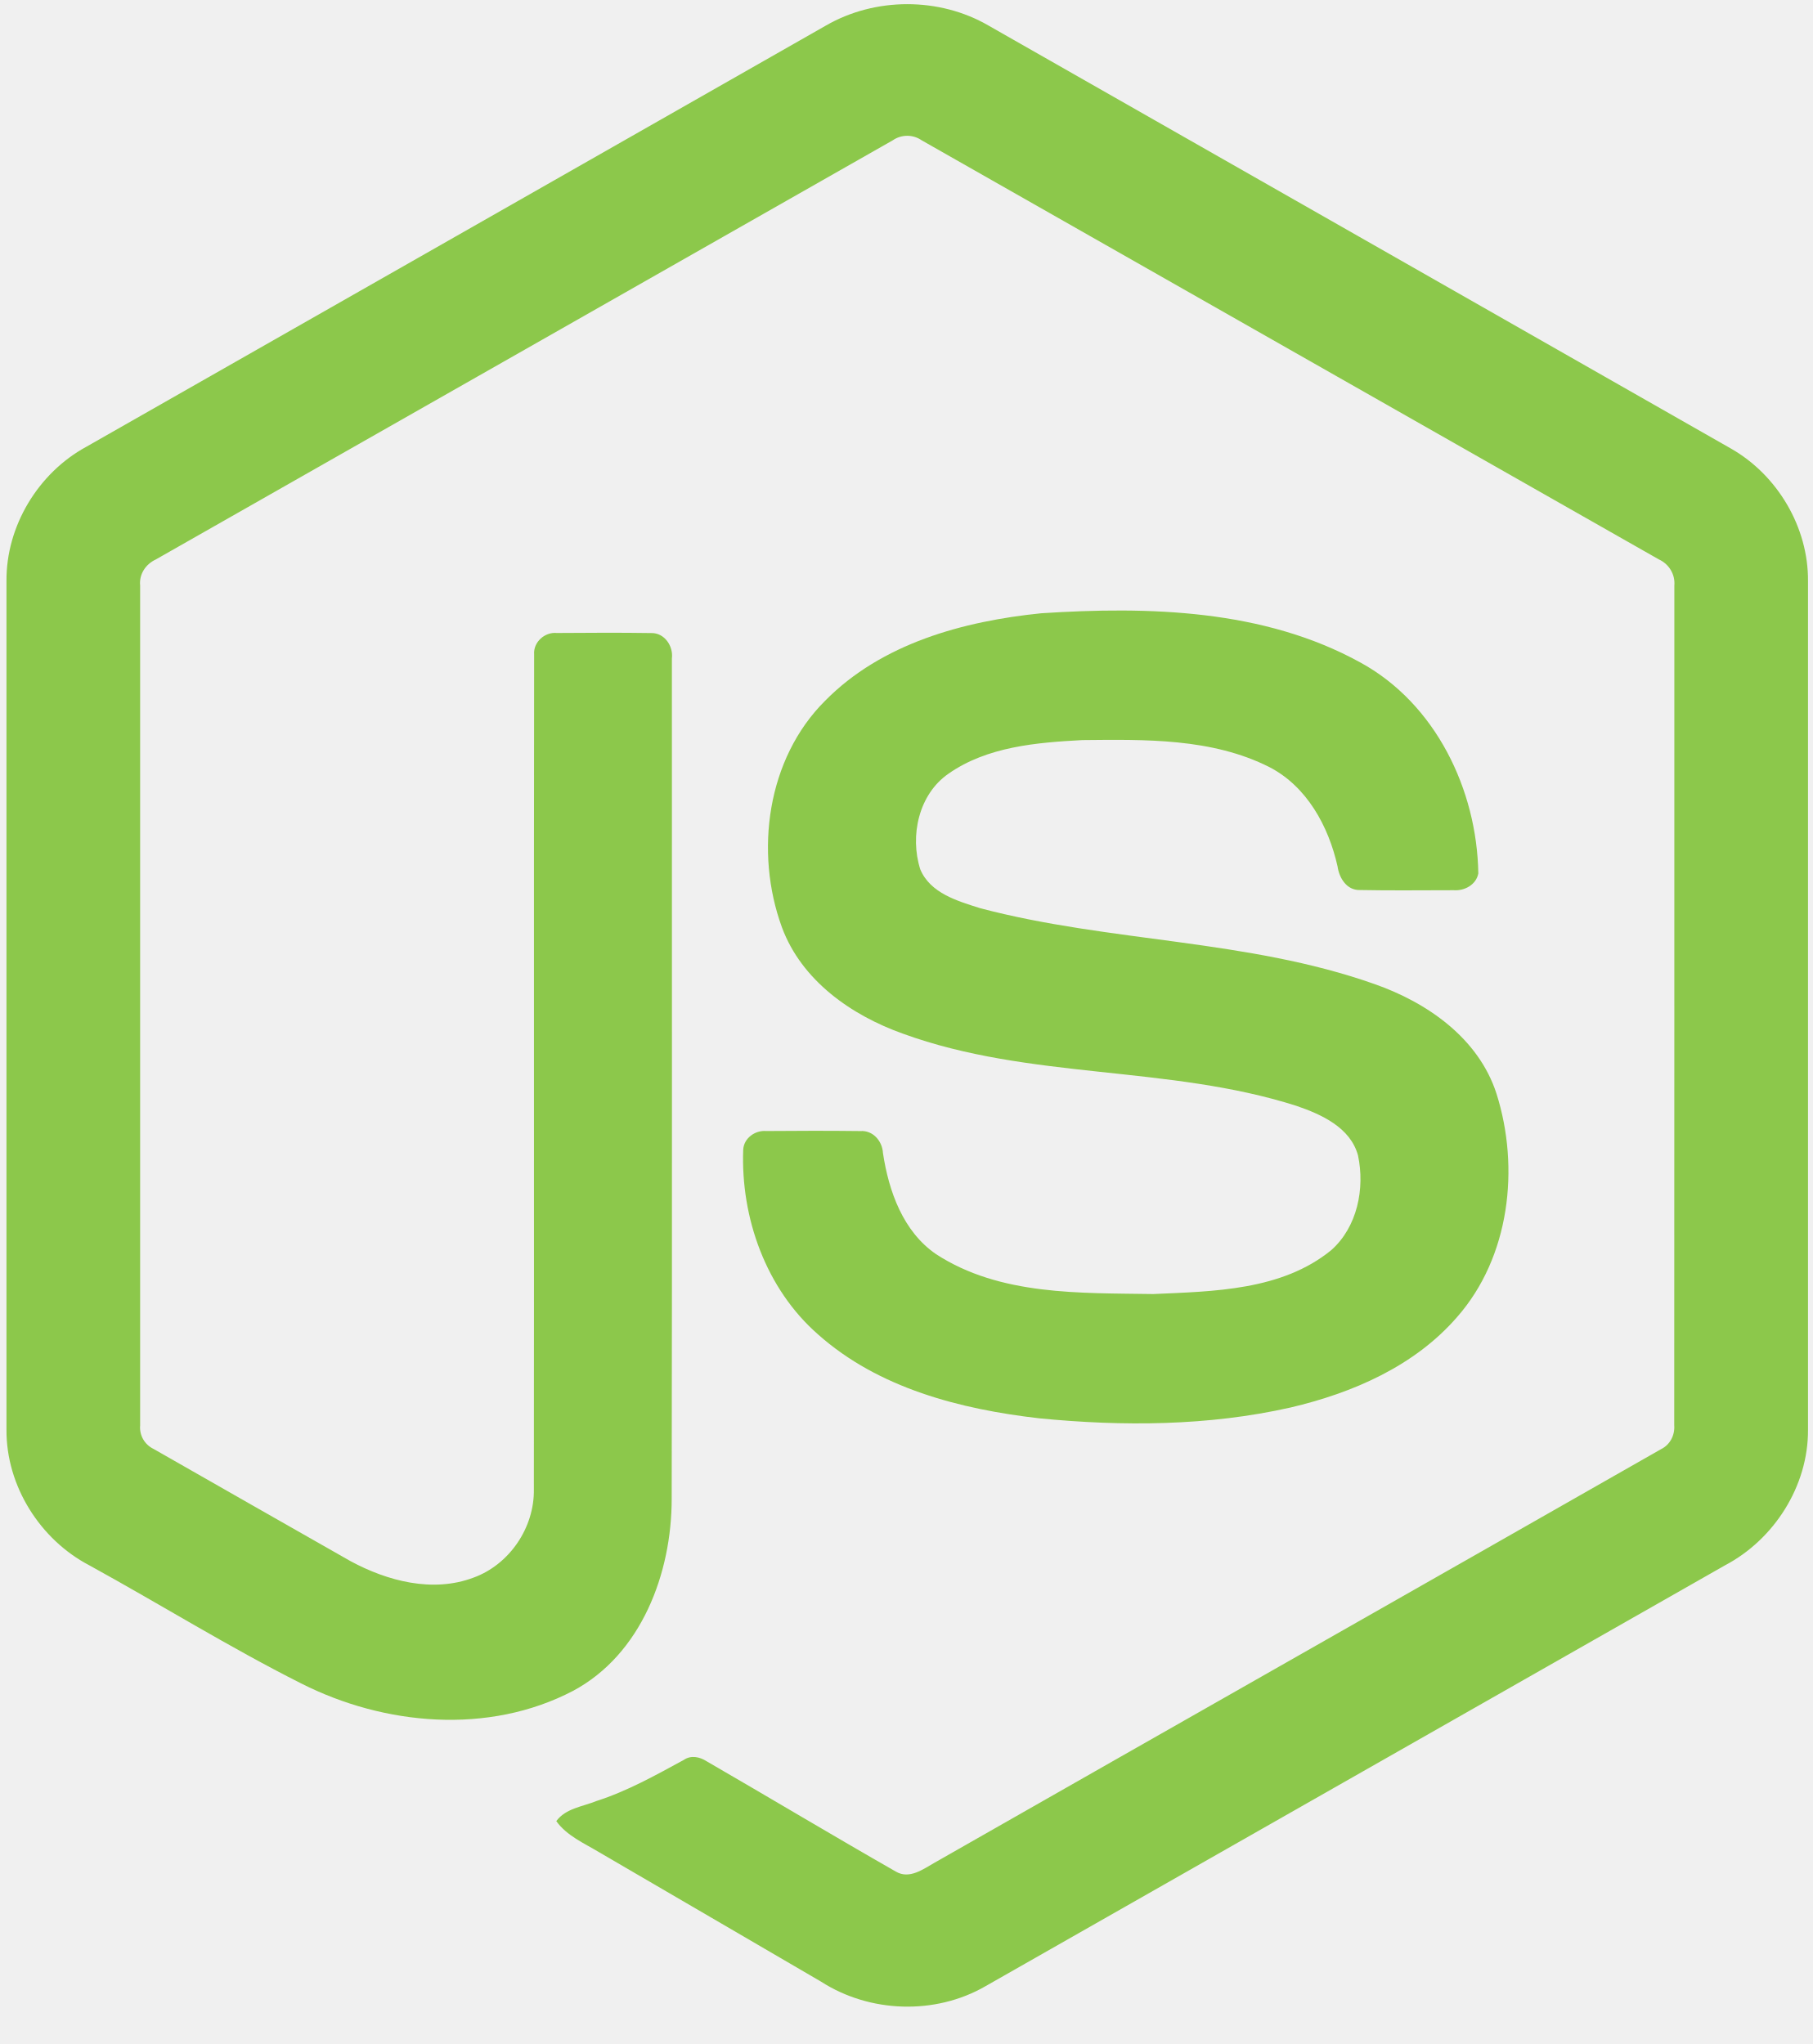
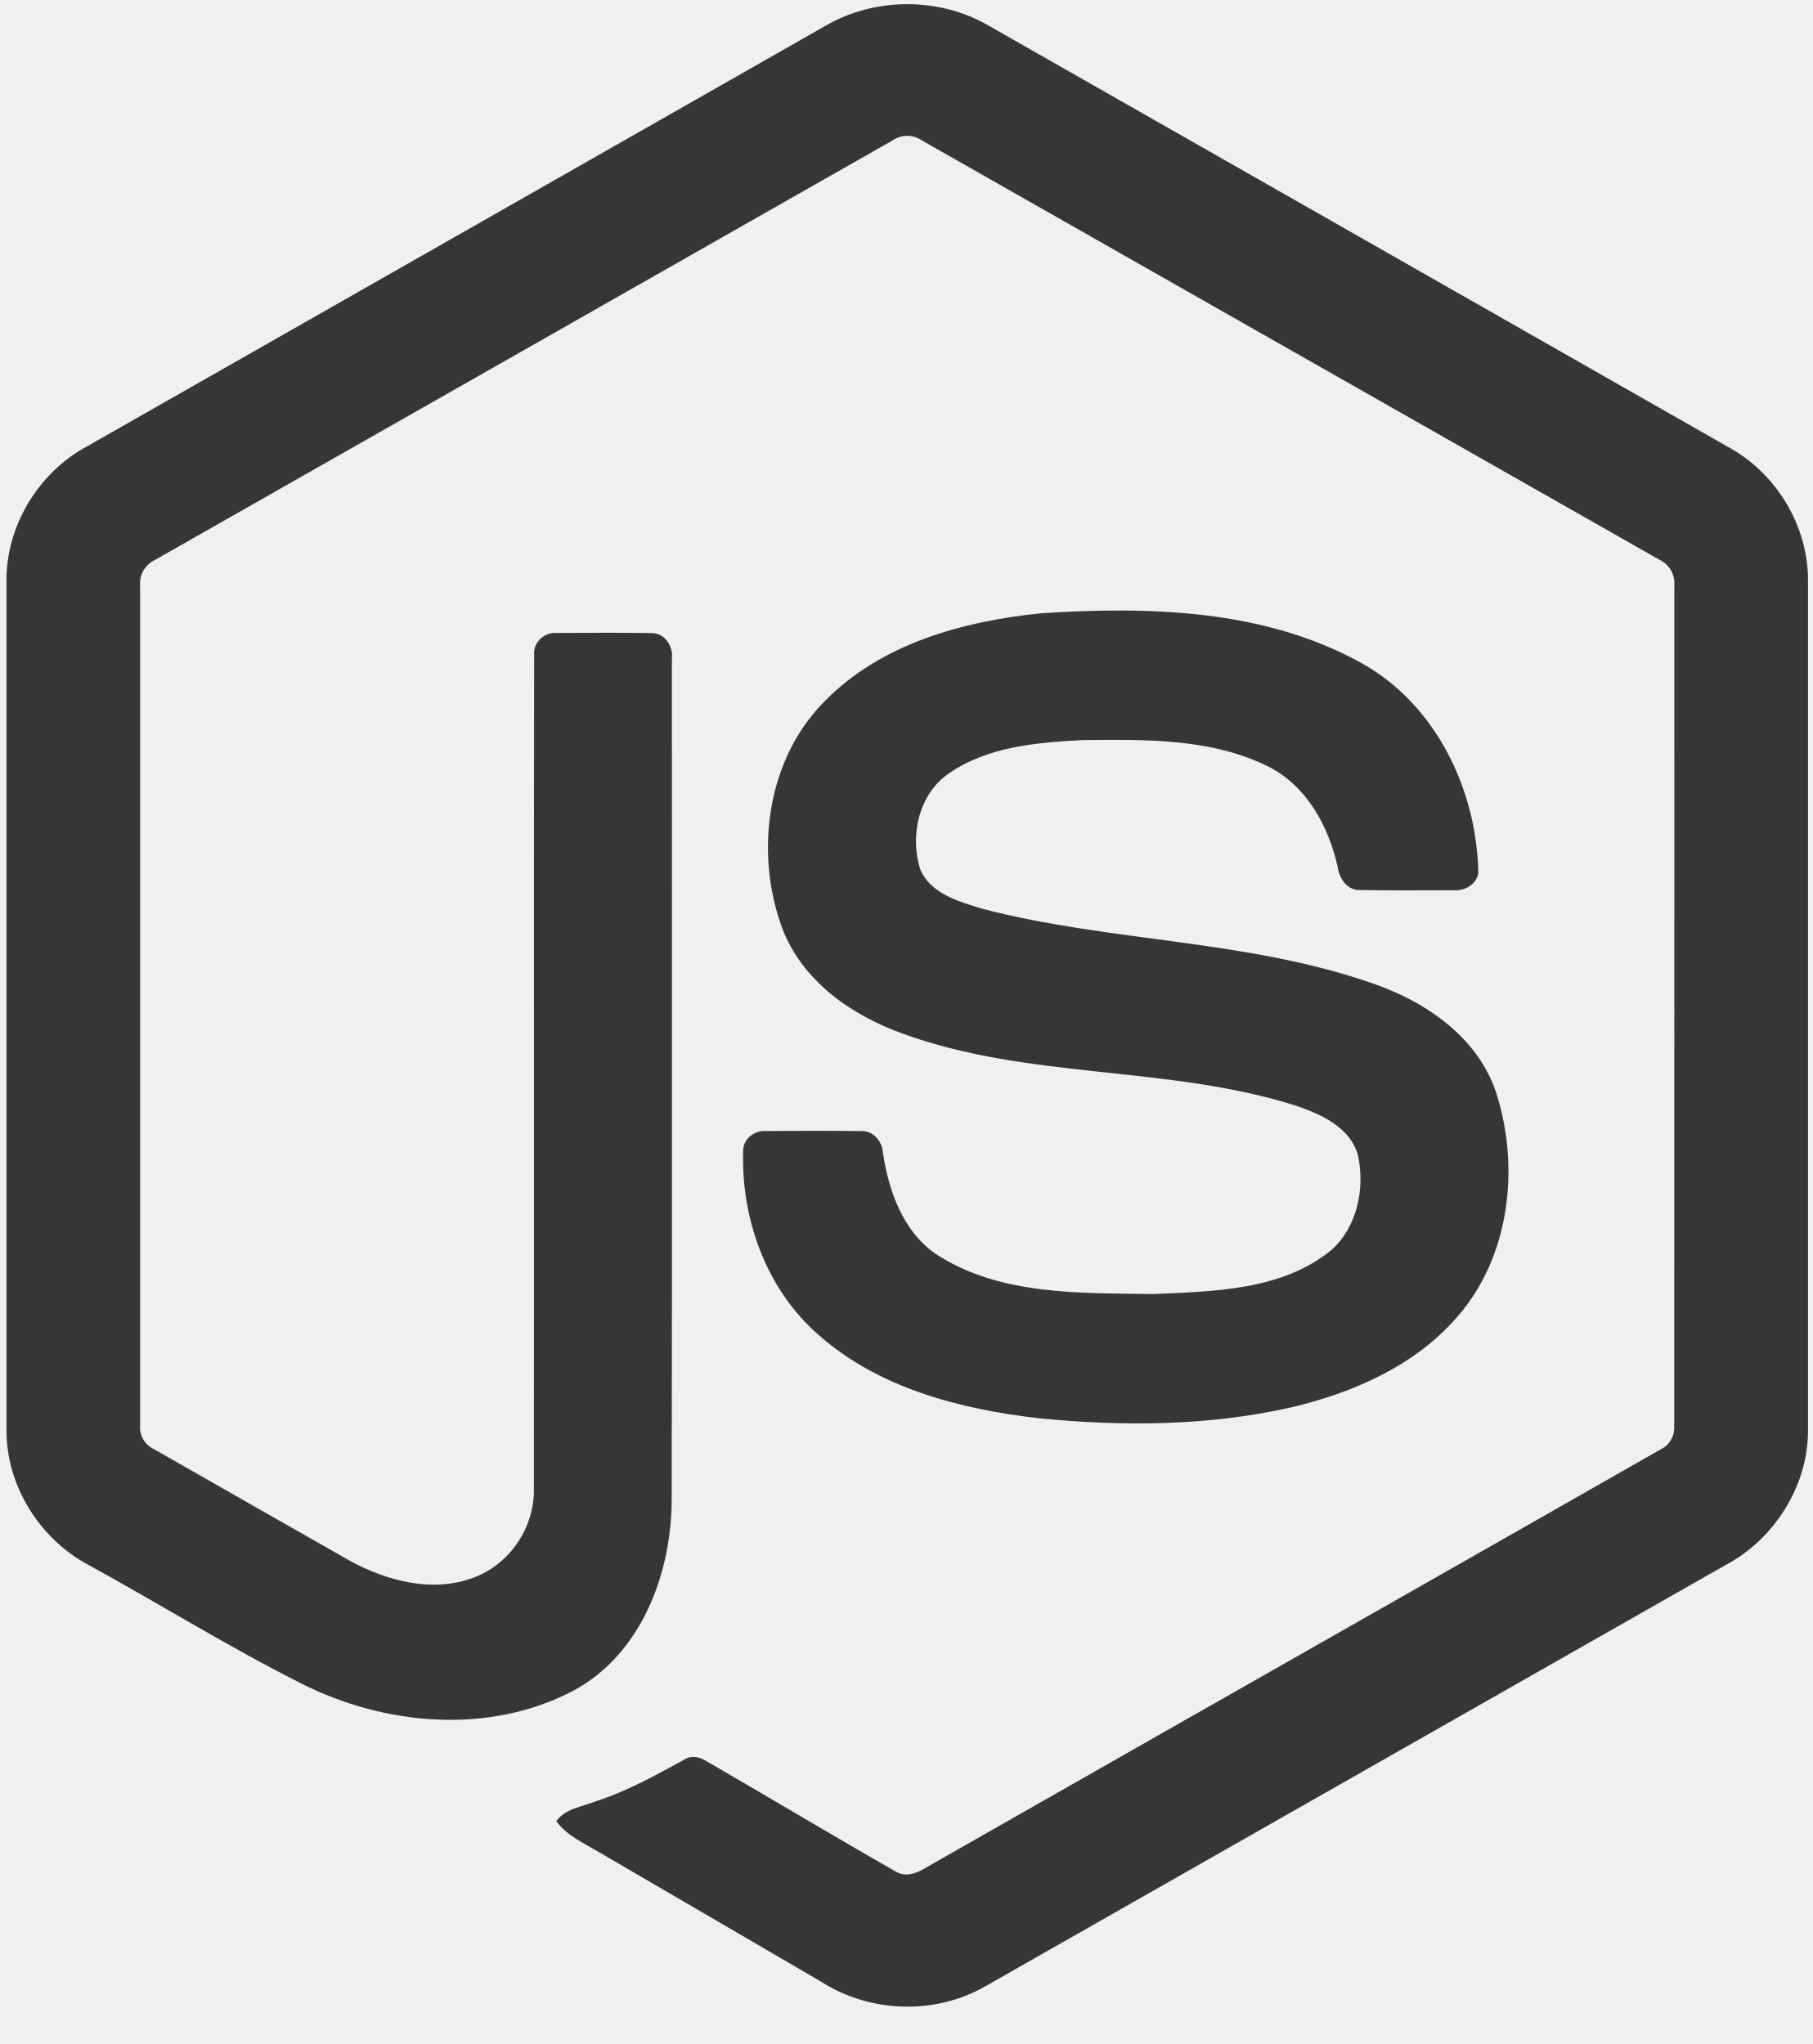
- <svg xmlns="http://www.w3.org/2000/svg" id="full" width="47" height="53" viewBox="0 0 47 53" fill="none">
+ <svg xmlns="http://www.w3.org/2000/svg" width="47" height="53" viewBox="0 0 47 53" fill="none">
  <g clip-path="url(#clip0)">
-     <path d="M21.412 0.662C22.688 -0.075 24.35 -0.078 25.625 0.662C32.04 4.319 38.456 7.97 44.87 11.629C46.076 12.314 46.883 13.669 46.871 15.071V37.071C46.88 38.532 45.993 39.918 44.72 40.588C38.327 44.225 31.937 47.866 25.545 51.503C24.242 52.254 22.547 52.196 21.285 51.383C19.368 50.262 17.448 49.147 15.531 48.027C15.139 47.791 14.698 47.604 14.421 47.221C14.666 46.888 15.103 46.846 15.458 46.701C16.258 46.445 16.993 46.033 17.728 45.633C17.914 45.505 18.141 45.554 18.319 45.669C19.958 46.617 21.583 47.592 23.227 48.531C23.578 48.736 23.933 48.465 24.233 48.296C30.507 44.718 36.789 41.154 43.061 37.576C43.294 37.463 43.422 37.214 43.403 36.957C43.408 29.7 43.404 22.441 43.406 15.184C43.432 14.892 43.265 14.624 43.004 14.505C36.633 10.885 30.265 7.26 23.895 3.639C23.784 3.562 23.653 3.521 23.52 3.521C23.386 3.521 23.255 3.561 23.144 3.638C16.774 7.26 10.407 10.888 4.037 14.508C3.777 14.628 3.602 14.891 3.633 15.184C3.634 22.441 3.633 29.7 3.633 36.959C3.622 37.084 3.649 37.21 3.711 37.319C3.773 37.428 3.867 37.515 3.979 37.569C5.679 38.542 7.381 39.508 9.082 40.477C10.041 40.997 11.217 41.306 12.273 40.908C13.205 40.571 13.858 39.611 13.84 38.613C13.849 31.398 13.836 24.182 13.847 16.968C13.823 16.648 14.125 16.383 14.433 16.413C15.25 16.408 16.068 16.402 16.885 16.415C17.226 16.408 17.46 16.753 17.418 17.075C17.415 24.336 17.427 31.597 17.413 38.858C17.415 40.793 16.627 42.898 14.853 43.845C12.667 44.987 9.966 44.745 7.806 43.65C5.937 42.709 4.153 41.598 2.317 40.589C1.041 39.923 0.159 38.531 0.168 37.072V15.071C0.155 13.64 0.994 12.261 2.237 11.585C8.63 7.946 15.021 4.303 21.412 0.662Z" fill="#8CC84B" />
-     <path d="M26.989 15.902C29.777 15.721 32.761 15.795 35.27 17.18C37.212 18.242 38.289 20.471 38.324 22.648C38.269 22.942 37.965 23.104 37.687 23.083C36.878 23.082 36.069 23.095 35.26 23.078C34.917 23.091 34.718 22.772 34.675 22.466C34.442 21.424 33.879 20.392 32.907 19.89C31.416 19.137 29.686 19.174 28.059 19.19C26.871 19.254 25.594 19.358 24.588 20.062C23.816 20.596 23.581 21.673 23.857 22.541C24.117 23.164 24.83 23.365 25.413 23.55C28.773 24.437 32.333 24.349 35.629 25.515C36.993 25.991 38.328 26.915 38.795 28.357C39.406 30.288 39.138 32.597 37.776 34.148C36.671 35.425 35.062 36.119 33.457 36.496C31.323 36.977 29.107 36.989 26.939 36.776C24.9 36.541 22.779 36.001 21.205 34.599C19.859 33.42 19.202 31.584 19.267 29.811C19.283 29.511 19.578 29.302 19.863 29.327C20.677 29.32 21.492 29.318 22.306 29.328C22.632 29.305 22.873 29.588 22.89 29.898C23.04 30.89 23.41 31.932 24.267 32.52C25.923 33.598 28 33.524 29.896 33.554C31.466 33.484 33.229 33.463 34.511 32.416C35.187 31.818 35.388 30.819 35.205 29.959C35.007 29.233 34.254 28.895 33.608 28.674C30.291 27.615 26.691 28 23.406 26.802C22.073 26.327 20.783 25.428 20.271 24.046C19.556 22.09 19.884 19.67 21.389 18.172C22.856 16.681 24.975 16.107 26.989 15.902V15.902Z" fill="#8CC84B" />
+     <path d="M21.412 0.662C22.688 -0.075 24.35 -0.078 25.625 0.662C32.04 4.319 38.456 7.97 44.87 11.629C46.076 12.314 46.883 13.669 46.871 15.071V37.071C46.88 38.532 45.993 39.919 44.72 40.589C38.327 44.225 31.937 47.866 25.545 51.503C24.242 52.254 22.547 52.196 21.285 51.383C19.368 50.262 17.448 49.147 15.531 48.027C15.139 47.791 14.698 47.604 14.421 47.221C14.666 46.888 15.103 46.847 15.458 46.702C16.258 46.445 16.993 46.033 17.728 45.633C17.914 45.505 18.141 45.554 18.319 45.669C19.958 46.617 21.583 47.593 23.227 48.532C23.578 48.736 23.933 48.465 24.233 48.296C30.507 44.718 36.789 41.155 43.061 37.576C43.294 37.463 43.422 37.214 43.403 36.958C43.408 29.7 43.404 22.441 43.406 15.184C43.432 14.892 43.265 14.624 43.004 14.505C36.633 10.885 30.265 7.26 23.895 3.639C23.784 3.562 23.653 3.521 23.52 3.521C23.386 3.521 23.255 3.562 23.144 3.638C16.774 7.26 10.407 10.889 4.037 14.508C3.777 14.628 3.602 14.891 3.633 15.184C3.634 22.441 3.633 29.7 3.633 36.959C3.622 37.084 3.649 37.21 3.711 37.319C3.773 37.428 3.867 37.516 3.979 37.569C5.679 38.542 7.381 39.508 9.082 40.477C10.041 40.997 11.217 41.306 12.273 40.908C13.205 40.571 13.858 39.611 13.84 38.613C13.849 31.398 13.836 24.182 13.847 16.968C13.823 16.648 14.125 16.383 14.433 16.413C15.25 16.408 16.068 16.402 16.885 16.416C17.226 16.408 17.46 16.753 17.418 17.075C17.415 24.336 17.427 31.597 17.413 38.858C17.415 40.793 16.627 42.898 14.853 43.845C12.667 44.988 9.966 44.745 7.806 43.65C5.937 42.709 4.153 41.598 2.317 40.59C1.041 39.923 0.159 38.531 0.168 37.072V15.071C0.155 13.64 0.994 12.261 2.237 11.585C8.63 7.946 15.021 4.303 21.412 0.662Z" fill="#363636" />
+     <path d="M26.989 15.902C29.777 15.721 32.761 15.795 35.27 17.18C37.212 18.242 38.289 20.471 38.324 22.648C38.269 22.942 37.965 23.104 37.687 23.084C36.878 23.082 36.069 23.095 35.26 23.078C34.917 23.091 34.718 22.772 34.675 22.466C34.442 21.424 33.879 20.393 32.907 19.89C31.416 19.137 29.686 19.174 28.059 19.19C26.871 19.254 25.594 19.358 24.588 20.062C23.816 20.596 23.581 21.673 23.857 22.541C24.117 23.164 24.83 23.365 25.413 23.55C28.773 24.437 32.333 24.349 35.629 25.515C36.993 25.991 38.328 26.916 38.795 28.357C39.406 30.289 39.138 32.598 37.776 34.148C36.671 35.425 35.062 36.119 33.457 36.496C31.323 36.977 29.107 36.989 26.939 36.776C24.9 36.541 22.779 36.001 21.205 34.599C19.859 33.421 19.202 31.584 19.267 29.811C19.283 29.511 19.578 29.303 19.863 29.327C20.677 29.321 21.492 29.318 22.306 29.328C22.632 29.305 22.873 29.588 22.89 29.898C23.04 30.89 23.41 31.932 24.267 32.52C25.923 33.598 28 33.524 29.896 33.554C31.466 33.484 33.229 33.463 34.511 32.416C35.187 31.818 35.388 30.819 35.205 29.959C35.007 29.233 34.254 28.895 33.608 28.674C30.291 27.616 26.691 28 23.406 26.803C22.073 26.327 20.783 25.428 20.271 24.046C19.556 22.09 19.884 19.67 21.389 18.172C22.856 16.681 24.975 16.107 26.989 15.902V15.902Z" fill="#363636" />
  </g>
  <defs>
    <clipPath id="clip0">
      <rect width="46.934" height="52.149" fill="white" transform="translate(0.057312)" />
    </clipPath>
  </defs>
</svg>
